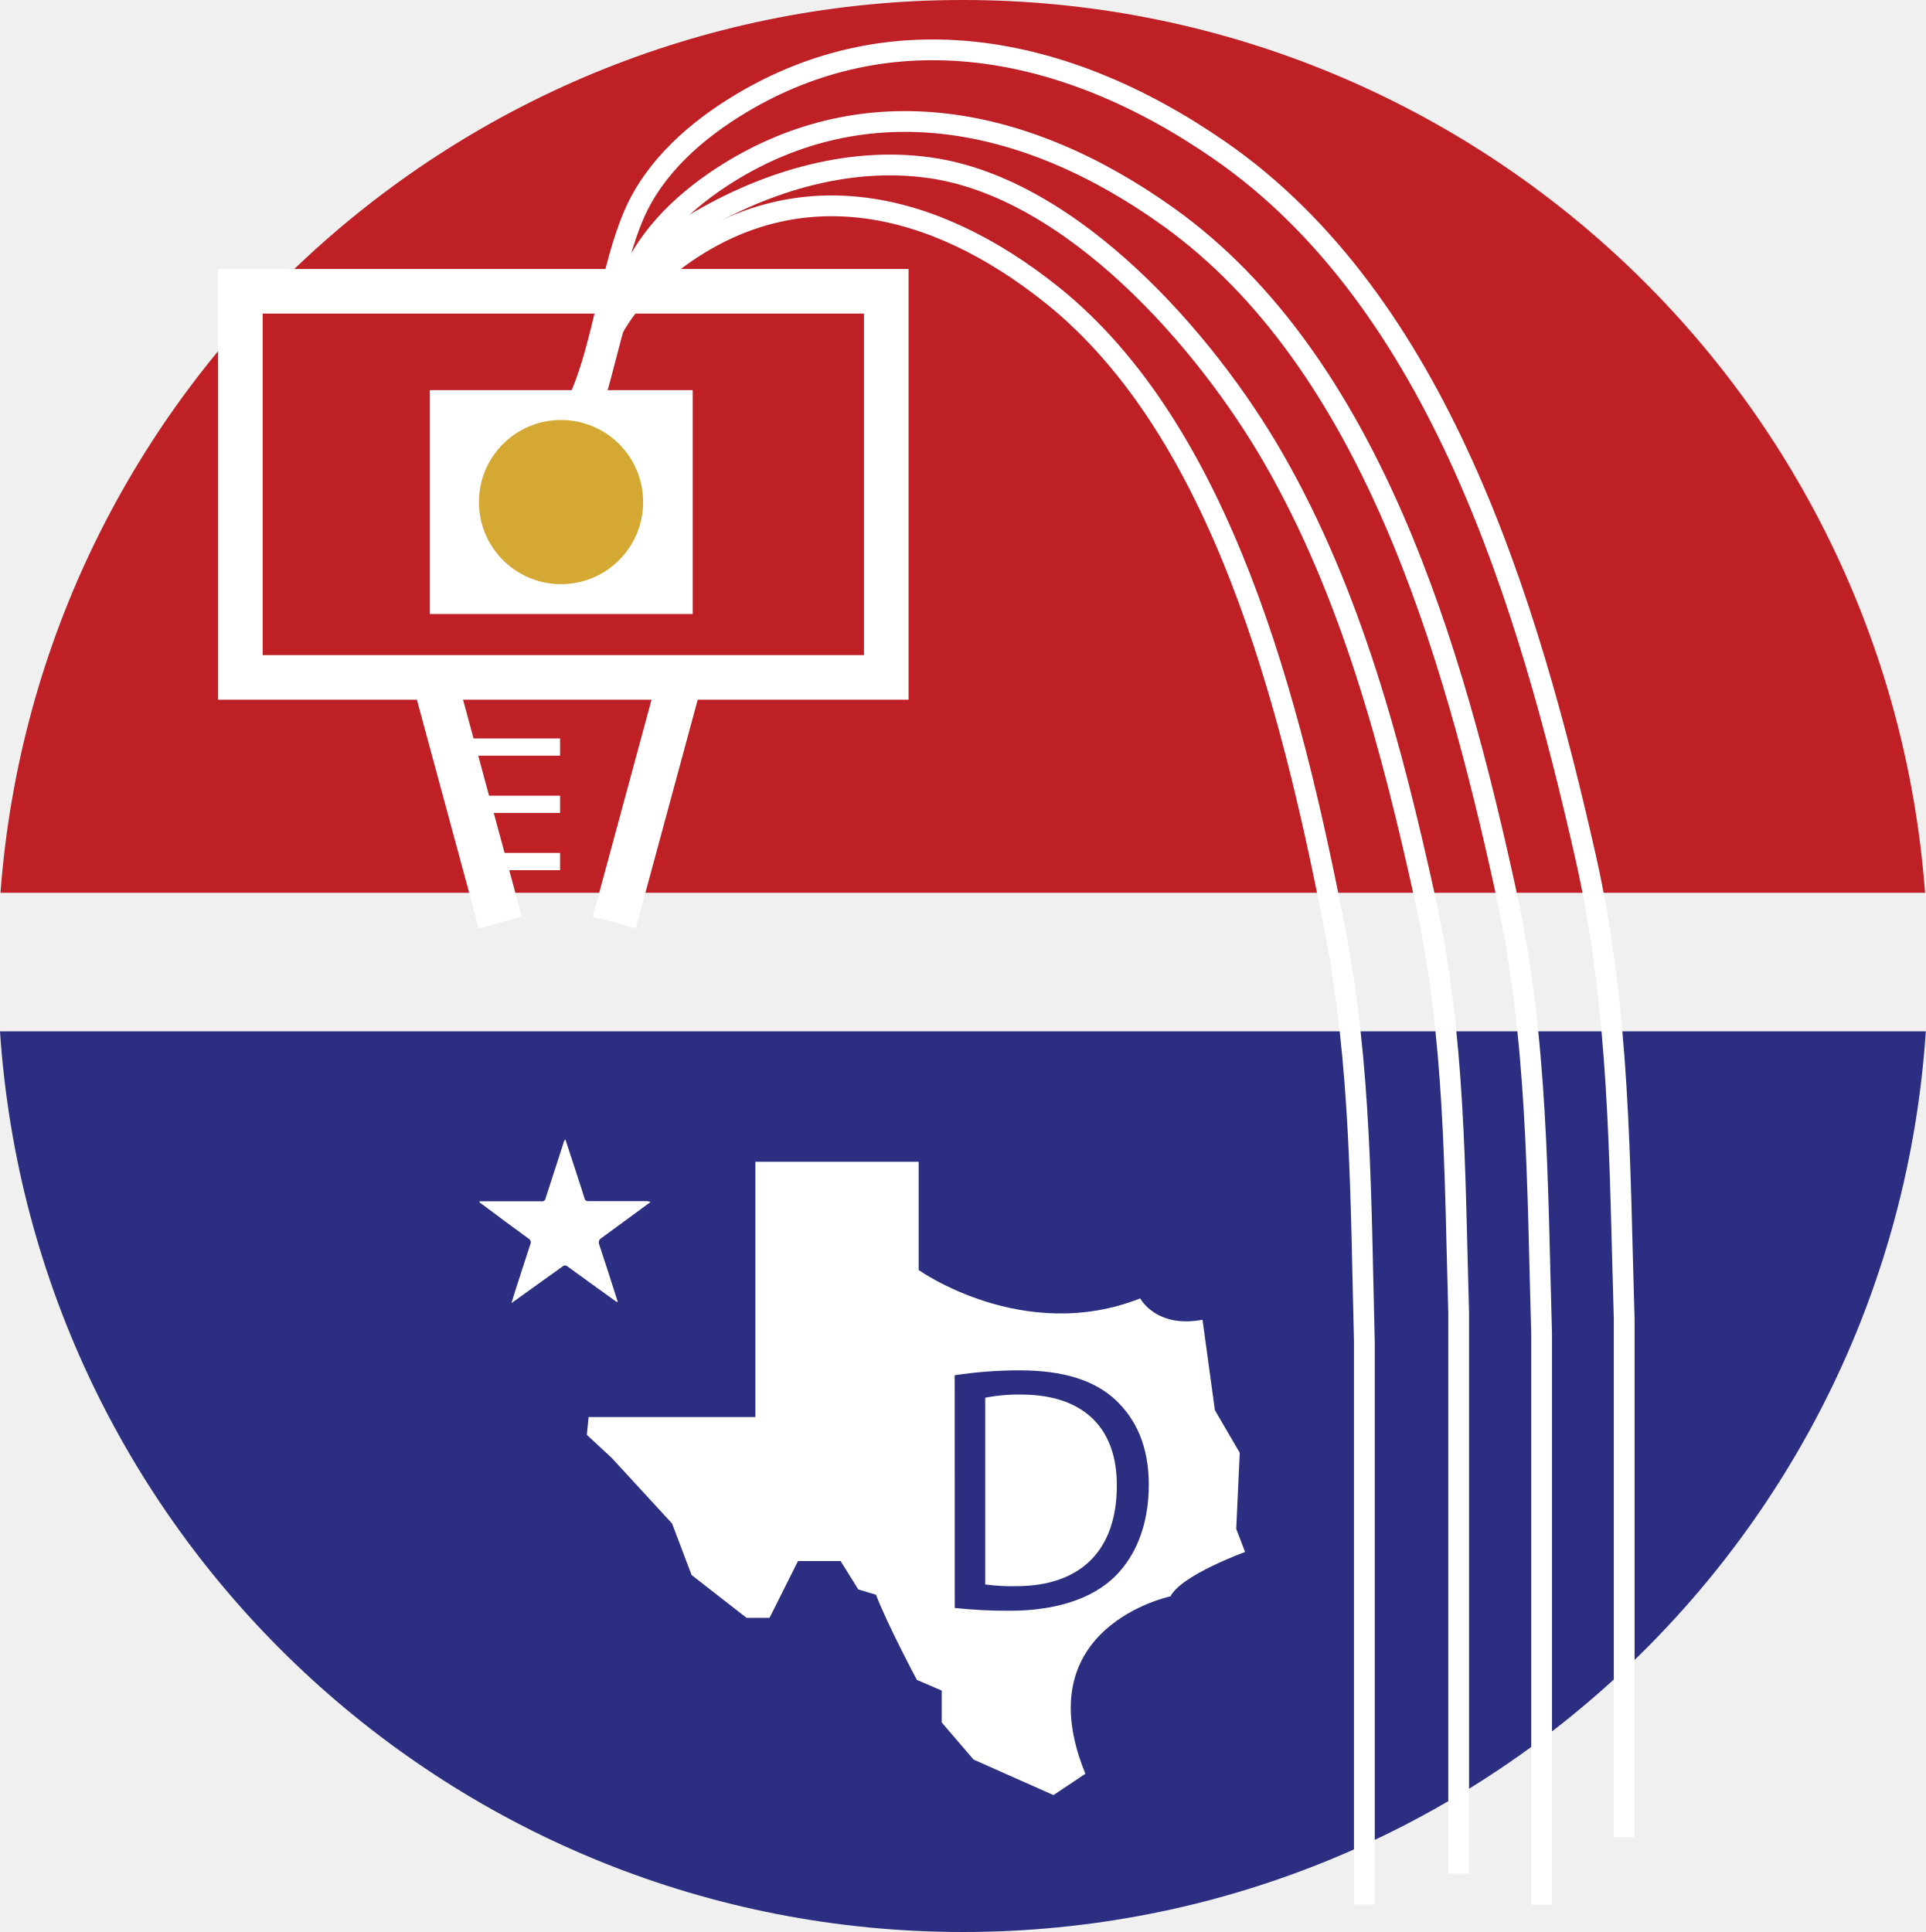
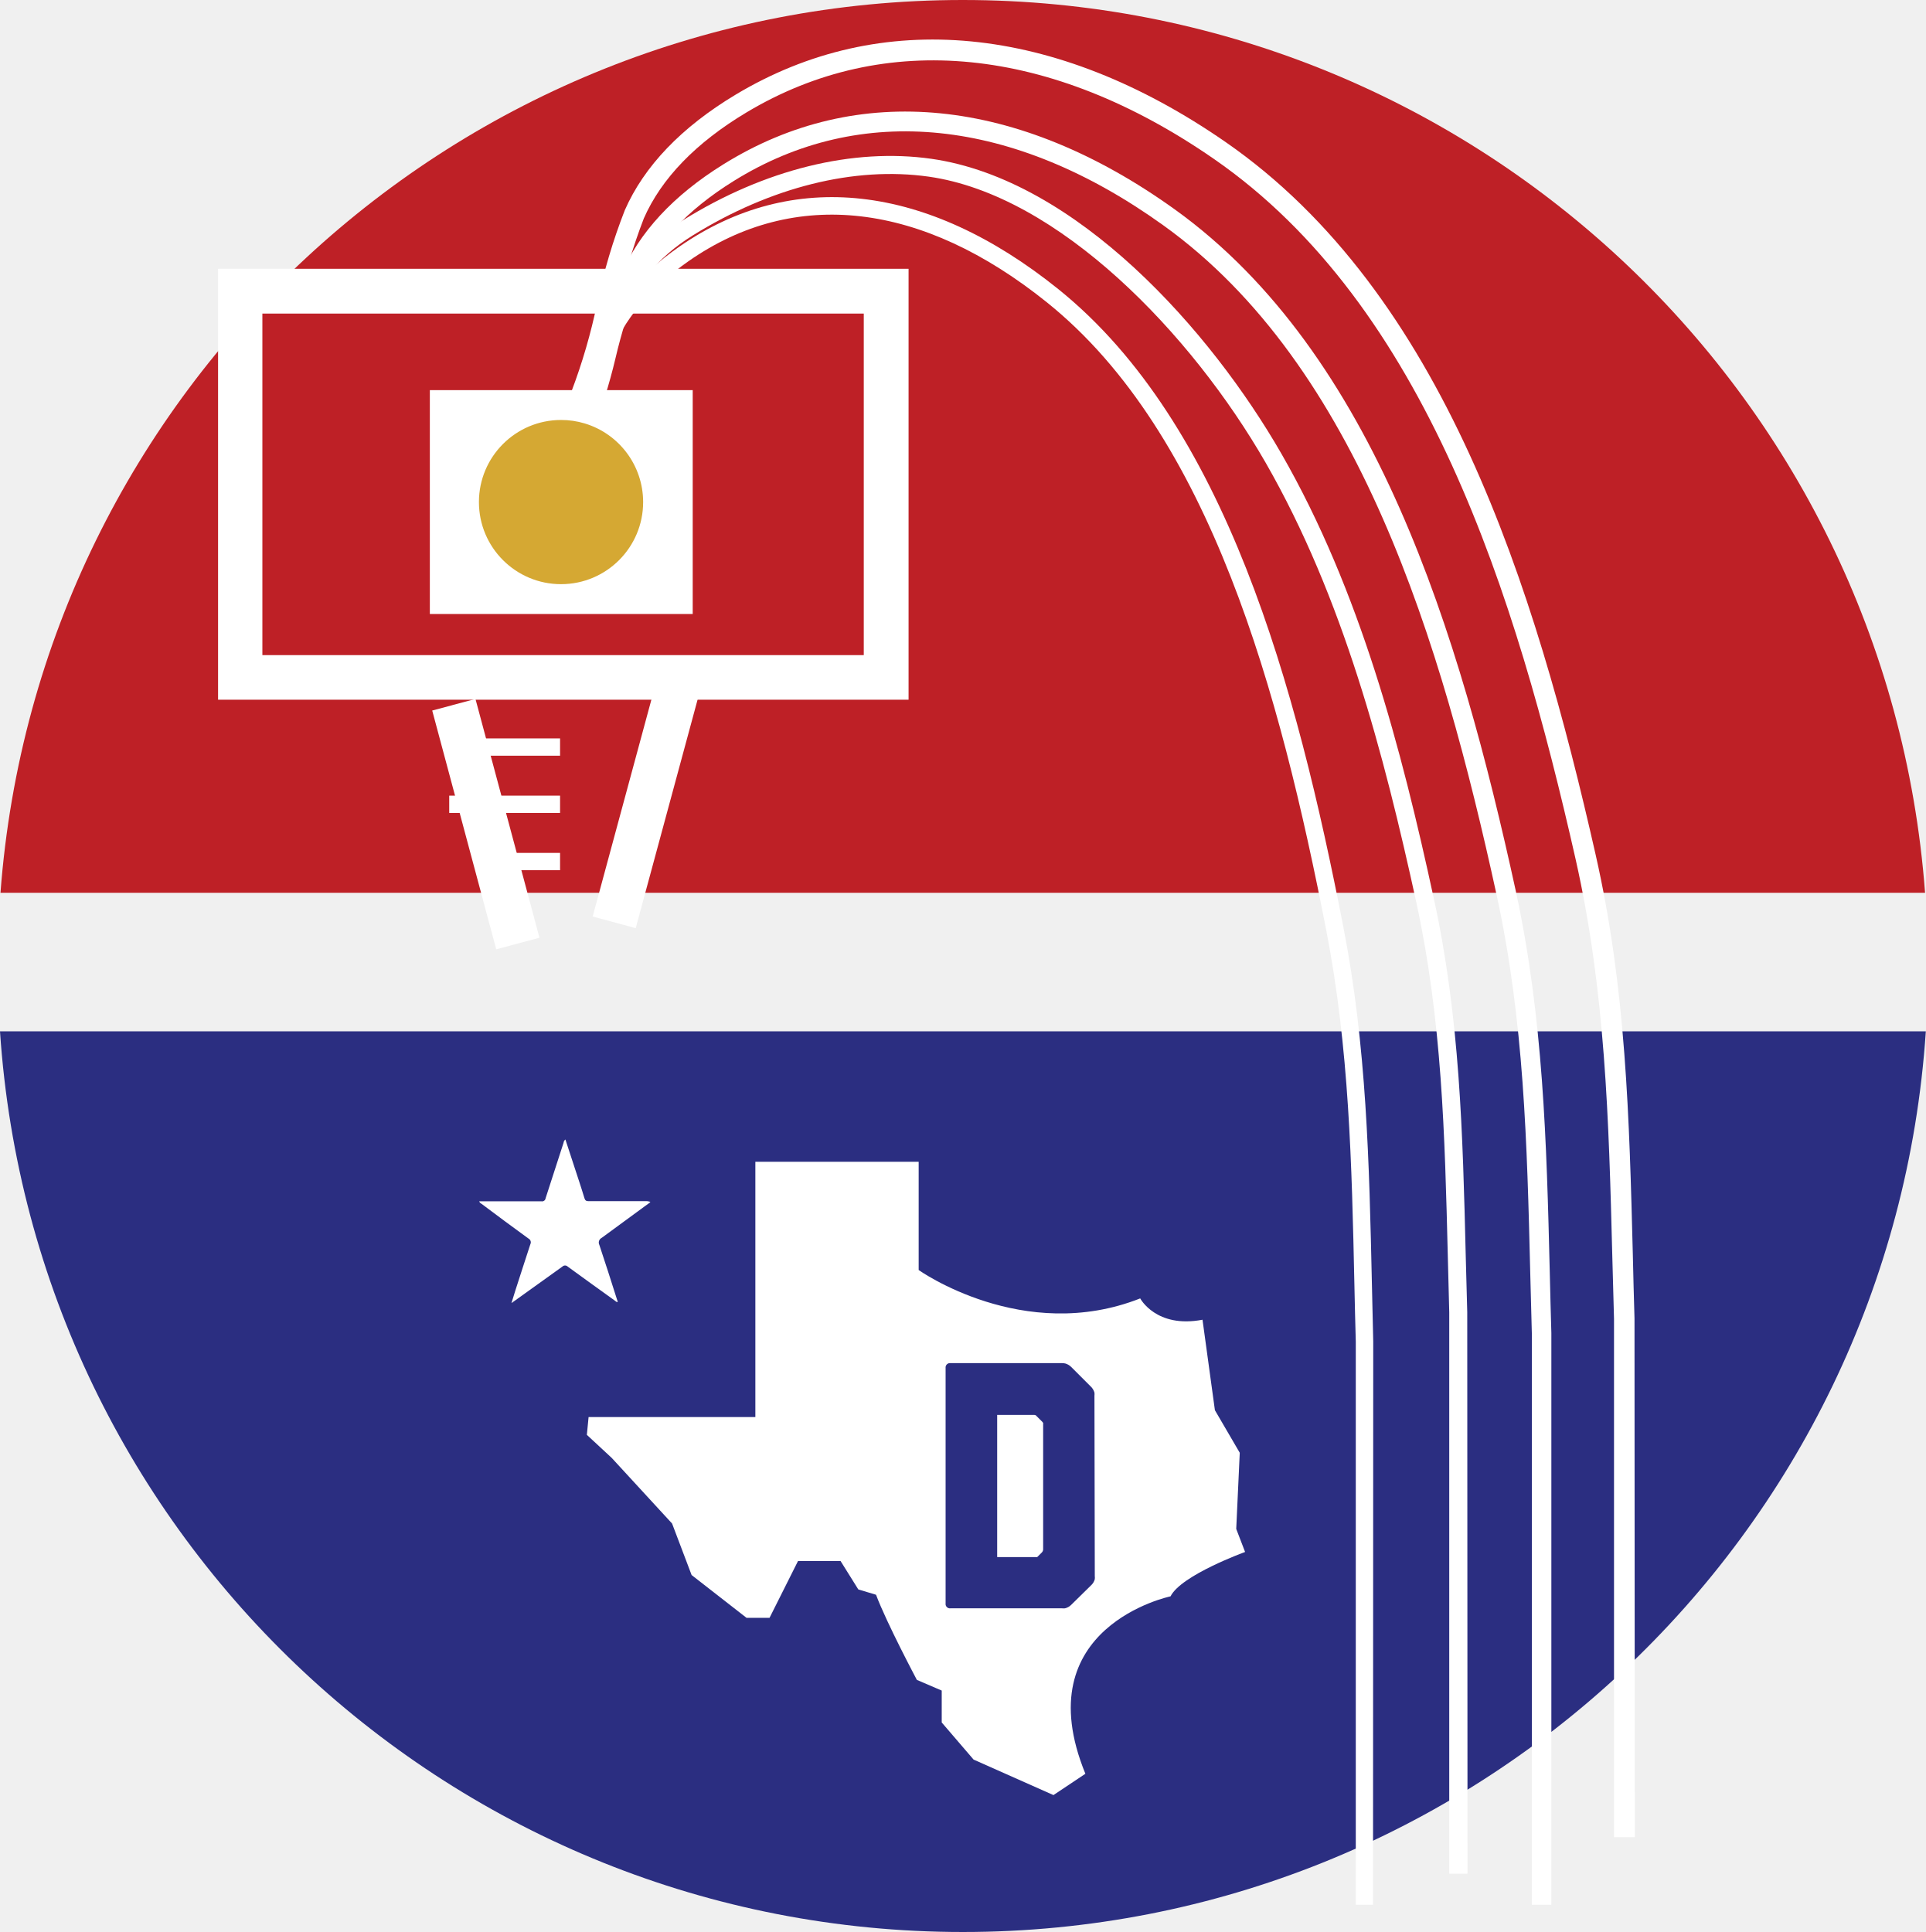
<svg xmlns="http://www.w3.org/2000/svg" id="Layer_1" data-name="Layer 1" version="1.1" width="278.18" height="279.099">
  <defs id="defs4">
-     <style id="style2">.cls-2{fill:#2b2e81}.cls-6{fill:#fff}.cls-10,.cls-11,.cls-12{stroke-miterlimit:10;fill:none;stroke:#fff}.cls-10{stroke-width:6.44px}.cls-11{stroke-width:3px}.cls-12{stroke-width:2.49px}</style>
+     <style id="style2">.cls-1{fill:#be2026}.cls-2{fill:#2b2e81}.cls-3{fill:#fff}</style>
  </defs>
-   <path d="M278.07 128.97a139.39 139.39 0 0 0-278 0z" id="path180" style="fill:#be2026" />
-   <path class="cls-2" d="M0 148.99a139.4 139.4 0 0 0 278.18 0z" id="path182" style="fill:#2b2e81" />
-   <path id="rect184" style="fill:#be2026;stroke:#fff;stroke-width:6.44px;stroke-miterlimit:10" d="M34.72 42.08h93.3v55.78h-93.3z" />
-   <path class="cls-10" id="line186" style="fill:none;stroke:#fff;stroke-width:6.44px;stroke-miterlimit:10" d="m62.97 98.93 9.3 34.33" />
-   <path class="cls-10" id="line188" style="fill:none;stroke:#fff;stroke-width:6.44px;stroke-miterlimit:10" d="m98.03 98.93-9.3 34.33" />
-   <path class="cls-6" id="rect190" style="fill:#fff" d="M62.09 56.36h37.97V88.7H62.09z" />
-   <path class="cls-11" d="M83.9 57.09c3.2-7.46 4.44-18.69 7.7-26.14 3-6.92 9.07-12.19 15.43-16 21.48-12.87 46.21-9.09 69.11 6.75 31.68 21.92 44.61 65.52 52.9 102.12 5 22.23 4.88 44 5.57 66.7v74.88" id="path192" style="fill:none;stroke:#fff;stroke-width:3px;stroke-miterlimit:10" />
-   <path class="cls-11" d="M84.15 62.31c3-7.13 3.87-15 6.88-22.08 2.79-6.6 8.34-11.63 14.2-15.28 19.78-12.29 42.54-8.68 63.63 6.45 29.15 20.94 41.06 62.57 48.69 97.53 4.63 21.24 4.5 42.07 5.13 63.71v82.52" id="path194" style="fill:none;stroke:#fff;stroke-width:3px;stroke-miterlimit:10" />
-   <path class="cls-11" d="M81.15 67.83c2.76-6.66 3.61-14 6.42-20.63a29.51 29.51 0 0 1 11.78-14.28c10.3-6.4 22.79-10.42 35-8.68 20.56 2.93 39.85 25 49.62 42 11.26 19.59 17.11 41.89 21.93 63.82 4.34 19.84 4.21 39.3 4.8 59.51v81.1" id="path196" style="fill:none;stroke:#fff;stroke-width:3px;stroke-miterlimit:10" />
-   <path class="cls-11" d="M81.15 71.69c2.47-6.68 3.23-14 5.75-20.69 2.33-6.19 7-10.91 11.89-14.32 16.55-11.53 35.6-8.14 53.25 6 24.4 19.62 34.36 58.64 40.75 91.41 3.88 19.89 3.76 39.42 4.29 59.69v81.34" id="path198" style="fill:none;stroke:#fff;stroke-width:3px;stroke-miterlimit:10" />
-   <path d="M92.9 72.52a11.86 11.86 0 1 1-11.86-11.85 11.69 11.69 0 0 1 3.42.5 11.87 11.87 0 0 1 8.44 11.35z" id="path200" style="fill:#d5a833" />
-   <path class="cls-6" d="m93.95 173.67-.87.63c-2.06 1.51-4.11 3-6.18 4.53a.75.75 0 0 0-.33 1c.87 2.59 1.69 5.19 2.52 7.79l.15.46c-.2 0-.29-.09-.4-.17-2.28-1.64-4.57-3.28-6.84-4.94a.54.54 0 0 0-.76 0c-2.27 1.64-4.55 3.26-6.82 4.89l-.54.38.58-1.87c.72-2.21 1.42-4.43 2.15-6.63a.61.61 0 0 0-.26-.81c-2.26-1.64-4.51-3.31-6.76-5-.13-.09-.29-.14-.37-.39h8.98a.51.51 0 0 0 .61-.44c.85-2.66 1.72-5.32 2.59-8a.72.72 0 0 1 .27-.49l1.29 3.94c.49 1.51 1 3 1.46 4.54.11.36.28.43.62.43h8.45c.11.05.28-.01.46.15z" id="path202" style="fill:#fff" />
-   <path class="cls-12" id="line204" style="fill:none;stroke:#fff;stroke-width:2.49px;stroke-miterlimit:10" d="M64.89 107.92H80.9" />
-   <path class="cls-12" id="line206" style="fill:none;stroke:#fff;stroke-width:2.49px;stroke-miterlimit:10" d="M64.89 116.19H80.9" />
-   <path class="cls-12" id="line208" style="fill:none;stroke:#fff;stroke-width:2.49px;stroke-miterlimit:10" d="M70.9 124.46h10" />
-   <path class="cls-6" d="M85.02 204.71h24.09v-36.88h23.59v15.64s15.12 10.76 32 4.1c0 0 2.3 4.36 9 3.08l1.79 13.07 3.59 6.15-.51 11 1.28 3.33s-9.23 3.34-10.77 6.41c0 0-21 4.36-12.3 25.63l-4.61 3.08-11.54-5.13-4.6-5.36v-4.61l-3.59-1.54s-4.36-8.2-5.9-12.3l-2.56-.77-2.56-4.1h-6.15l-4.11 8.2h-3.33l-7.93-6.18-2.82-7.44-8.72-9.48-3.59-3.33z" id="path210" style="fill:#fff" />
-   <path class="cls-2" d="M137.9 198.67a62.61 62.61 0 0 1 9.38-.71c6.34 0 10.85 1.47 13.84 4.26s4.82 6.74 4.82 12.27c0 5.53-1.72 10.14-4.92 13.28-3.2 3.14-8.47 4.92-15.11 4.92a72.21 72.21 0 0 1-8-.4zm4.41 30.22a28.28 28.28 0 0 0 4.46.25c9.43 0 14.55-5.27 14.55-14.5.06-8.06-4.51-13.18-13.84-13.18a24.59 24.59 0 0 0-5.17.46z" id="path268" style="fill:#2b2e81" />
+   <path class="cls-1" d="M278.07 128.97a139.39 139.39 0 0 0-278 0z" id="path182" style="fill:#be2026" />
+   <path class="cls-2" d="M0 148.99a139.4 139.4 0 0 0 278.18 0z" id="path184" style="fill:#2b2e81" />
+   <path class="cls-1" id="rect186" style="fill:#be2026" d="M34.72 42.08h93.3v55.78h-93.3z" />
+   <path class="cls-3" d="M131.24 101.08H31.5V38.83h99.74zM37.9 94.64h86.87V45.3H37.9z" id="path188" style="fill:#fff" />
+   <path class="cls-3" transform="rotate(-15.005)" id="rect190" style="fill:#fff;stroke-width:1.004" d="M33.729 115.31h6.467v35.711h-6.467z" />
+   <path class="cls-3" transform="rotate(-74.85)" id="rect192" style="fill:#fff" d="M-105.423 117.237h35.56v6.44h-35.56z" />
+   <path class="cls-3" id="rect194" style="fill:#fff" d="M62.09 56.36h37.97V88.7H62.09z" />
+   <path class="cls-3" d="M236.14 265.4h-3v-74.88c-.09-3-.17-6.12-.25-9.17-.5-19.61-1-38.14-5.29-57.2-8.63-38.13-21.59-80-52.28-101.21-23.55-16.29-47.51-18.67-67.49-6.7-7.3 4.37-12.29 9.53-14.83 15.31a82.69 82.69 0 0 0-3.82 13 85.74 85.74 0 0 1-3.87 13.18l-2.76-1.19a83.59 83.59 0 0 0 3.7-12.71 84 84 0 0 1 4-13.46c2.79-6.37 8.19-12 16-16.69 21-12.61 46.17-10.19 70.74 6.81 31.54 21.82 44.74 64.32 53.5 103 4.39 19.35 4.86 38 5.37 57.78q.1 4.57.24 9.2z" id="path196" style="fill:#fff" />
+   <path class="cls-3" d="M224.09 275.16h-2.82v-82.53c-.08-2.9-.16-5.84-.23-8.76-.46-18.73-.89-36.43-4.87-54.64-7.95-36.42-19.88-76.4-48.13-96.68-21.66-15.55-43.7-17.82-62.06-6.4-6.73 4.18-11.32 9.1-13.66 14.63a79.74 79.74 0 0 0-3.42 11 83.92 83.92 0 0 1-3.45 11.05l-2.6-1.08a81.55 81.55 0 0 0 3.32-10.72 81.92 81.92 0 0 1 3.56-11.36c2.57-6.08 7.53-11.44 14.76-15.93 19.39-12.06 42.55-9.75 65.19 6.5 29 20.84 41.18 61.42 49.25 98.37 4 18.48 4.47 36.3 4.93 55.17.07 2.92.14 5.85.23 8.79z" id="path198" style="fill:#fff" />
+   <path class="cls-3" d="M211.98 270.67h-2.64v-81.1c-.08-2.71-.14-5.45-.21-8.18-.43-17.51-.84-34-4.55-51.05-4.69-21.46-10.57-44-21.75-63.48-10.71-18.65-29.91-38.67-48.67-41.34-10.72-1.52-22.84 1.5-34.11 8.5-5.08 3.15-8.65 7.5-11.27 13.68a76.07 76.07 0 0 0-3.2 10.25 77.35 77.35 0 0 1-3.22 10.36l-2.43-1a76.35 76.35 0 0 0 3.1-10 77.1 77.1 0 0 1 3.33-10.62c2.83-6.7 6.74-11.43 12.3-14.88 11.79-7.34 24.54-10.48 35.87-8.87 21 3 40.36 24.83 50.58 42.63 11.36 19.78 17.31 42.56 22 64.23 3.77 17.26 4.18 33.91 4.61 51.54q.1 4.1.22 8.22z" id="path200" style="fill:#fff" />
+   <path class="cls-3" d="M198.33 275.16h-2.49v-81.33c-.08-2.73-.14-5.47-.2-8.21-.38-17.57-.75-34.16-4.07-51.25-6.67-34.17-16.67-71.66-40.32-90.67-18.06-14.53-36.44-16.66-51.75-6-5.63 3.92-9.47 8.54-11.43 13.74a80.71 80.71 0 0 0-2.88 10.31 87.25 87.25 0 0 1-2.87 10.37l-2.34-.86a84.72 84.72 0 0 0 2.78-10.07 84 84 0 0 1 3-10.63c2.14-5.68 6.3-10.7 12.34-14.91 16.3-11.34 35.74-9.18 54.75 6.1 24.28 19.52 34.45 57.53 41.19 92.14 3.37 17.29 3.74 34 4.13 51.66.06 2.74.12 5.48.19 8.24z" id="path202" style="fill:#fff" />
+   <path d="M92.9 72.52a11.86 11.86 0 1 1-11.86-11.85 11.69 11.69 0 0 1 3.42.5 11.87 11.87 0 0 1 8.44 11.35z" id="path204" style="fill:#d5a833" />
+   <path class="cls-3" d="m93.95 173.67-.87.63c-2.06 1.51-4.11 3-6.18 4.53a.75.75 0 0 0-.33 1c.87 2.59 1.69 5.19 2.52 7.79l.15.46c-.2.05-.29-.09-.4-.17-2.28-1.64-4.57-3.28-6.84-4.94a.54.54 0 0 0-.76 0c-2.27 1.64-4.55 3.26-6.82 4.89l-.54.38.58-1.87c.72-2.21 1.42-4.43 2.15-6.63a.61.61 0 0 0-.26-.81c-2.26-1.64-4.51-3.31-6.76-5-.13-.09-.29-.14-.37-.39h8.98a.51.51 0 0 0 .61-.44c.85-2.66 1.72-5.32 2.59-8a.72.72 0 0 1 .27-.49l1.29 3.94c.49 1.51 1 3 1.46 4.54.11.36.28.43.62.43h8.45c.11.05.28-.01.46.15z" id="path206" style="fill:#fff" />
+   <path class="cls-3" id="rect208" style="fill:#fff" d="M64.89 106.67H80.9v2.5H64.89z" />
+   <path class="cls-3" id="rect210" style="fill:#fff" d="M64.89 114.94H80.9v2.5H64.89z" />
+   <path class="cls-3" id="rect212" style="fill:#fff" d="M70.9 123.21h10v2.5h-10z" />
+   <path class="cls-3" d="M85.02 204.71h24.09v-36.88h23.59v15.64s15.12 10.76 32 4.1c0 0 2.3 4.36 9 3.08l1.79 13.07 3.59 6.15-.51 11 1.28 3.33s-9.23 3.34-10.77 6.41c0 0-21 4.36-12.3 25.63l-4.61 3.08-11.54-5.13-4.6-5.36v-4.61l-3.59-1.54s-4.36-8.2-5.9-12.3l-2.56-.77-2.56-4.1h-6.15l-4.11 8.2h-3.33l-7.93-6.18-2.82-7.44-8.72-9.48-3.59-3.33z" id="path214" style="fill:#fff" />
+   <path class="cls-2" d="M158.14 227.67a2.09 2.09 0 0 1 0 .46 1.81 1.81 0 0 1-.51.86l-2.89 2.84a1.82 1.82 0 0 1-.91.51 1.92 1.92 0 0 1-.41 0H137.3a.63.63 0 0 1-.71-.71v-34a.63.63 0 0 1 .71-.71h16.12a2.16 2.16 0 0 1 .46.05 2 2 0 0 1 .86.51l2.84 2.84a1.91 1.91 0 0 1 .51.86 2.16 2.16 0 0 1 0 .46zm-14.1-23.27v20.54h5.78l.71-.71a.66.66 0 0 0 .15-.36v-18.2a.12.12 0 0 0 0-.1.76.76 0 0 1-.1-.15l-.86-.86a.38.38 0 0 0-.35-.16z" id="path272" style="fill:#2b2e81" />
</svg>
